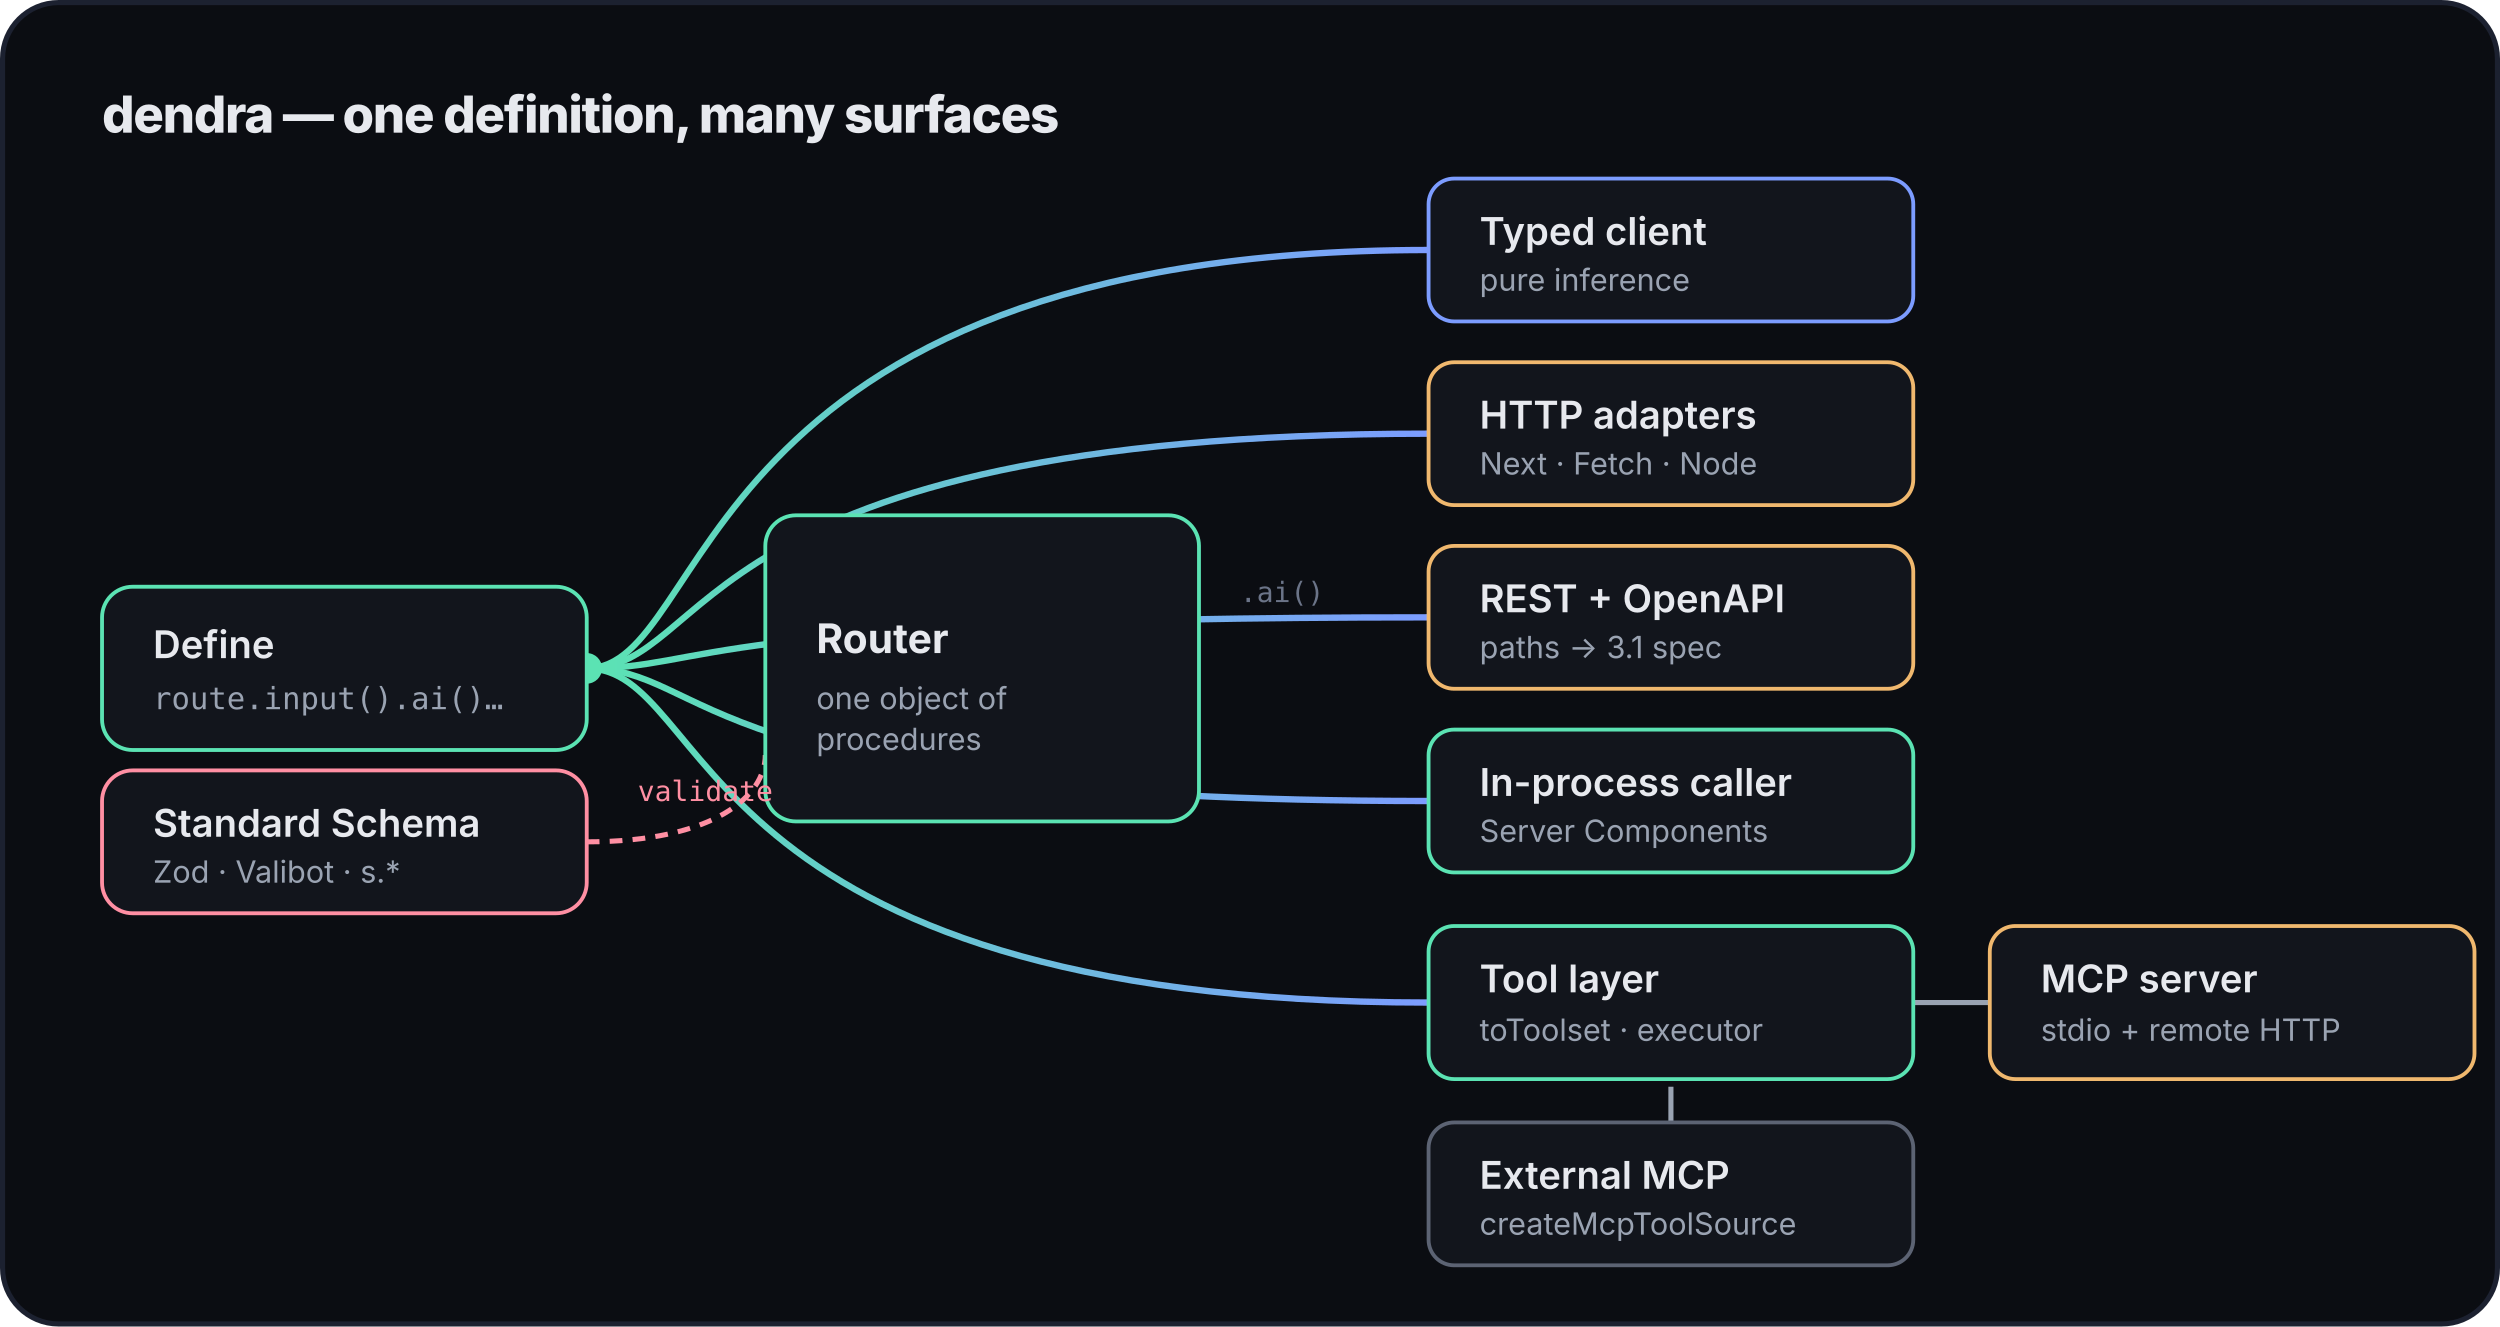
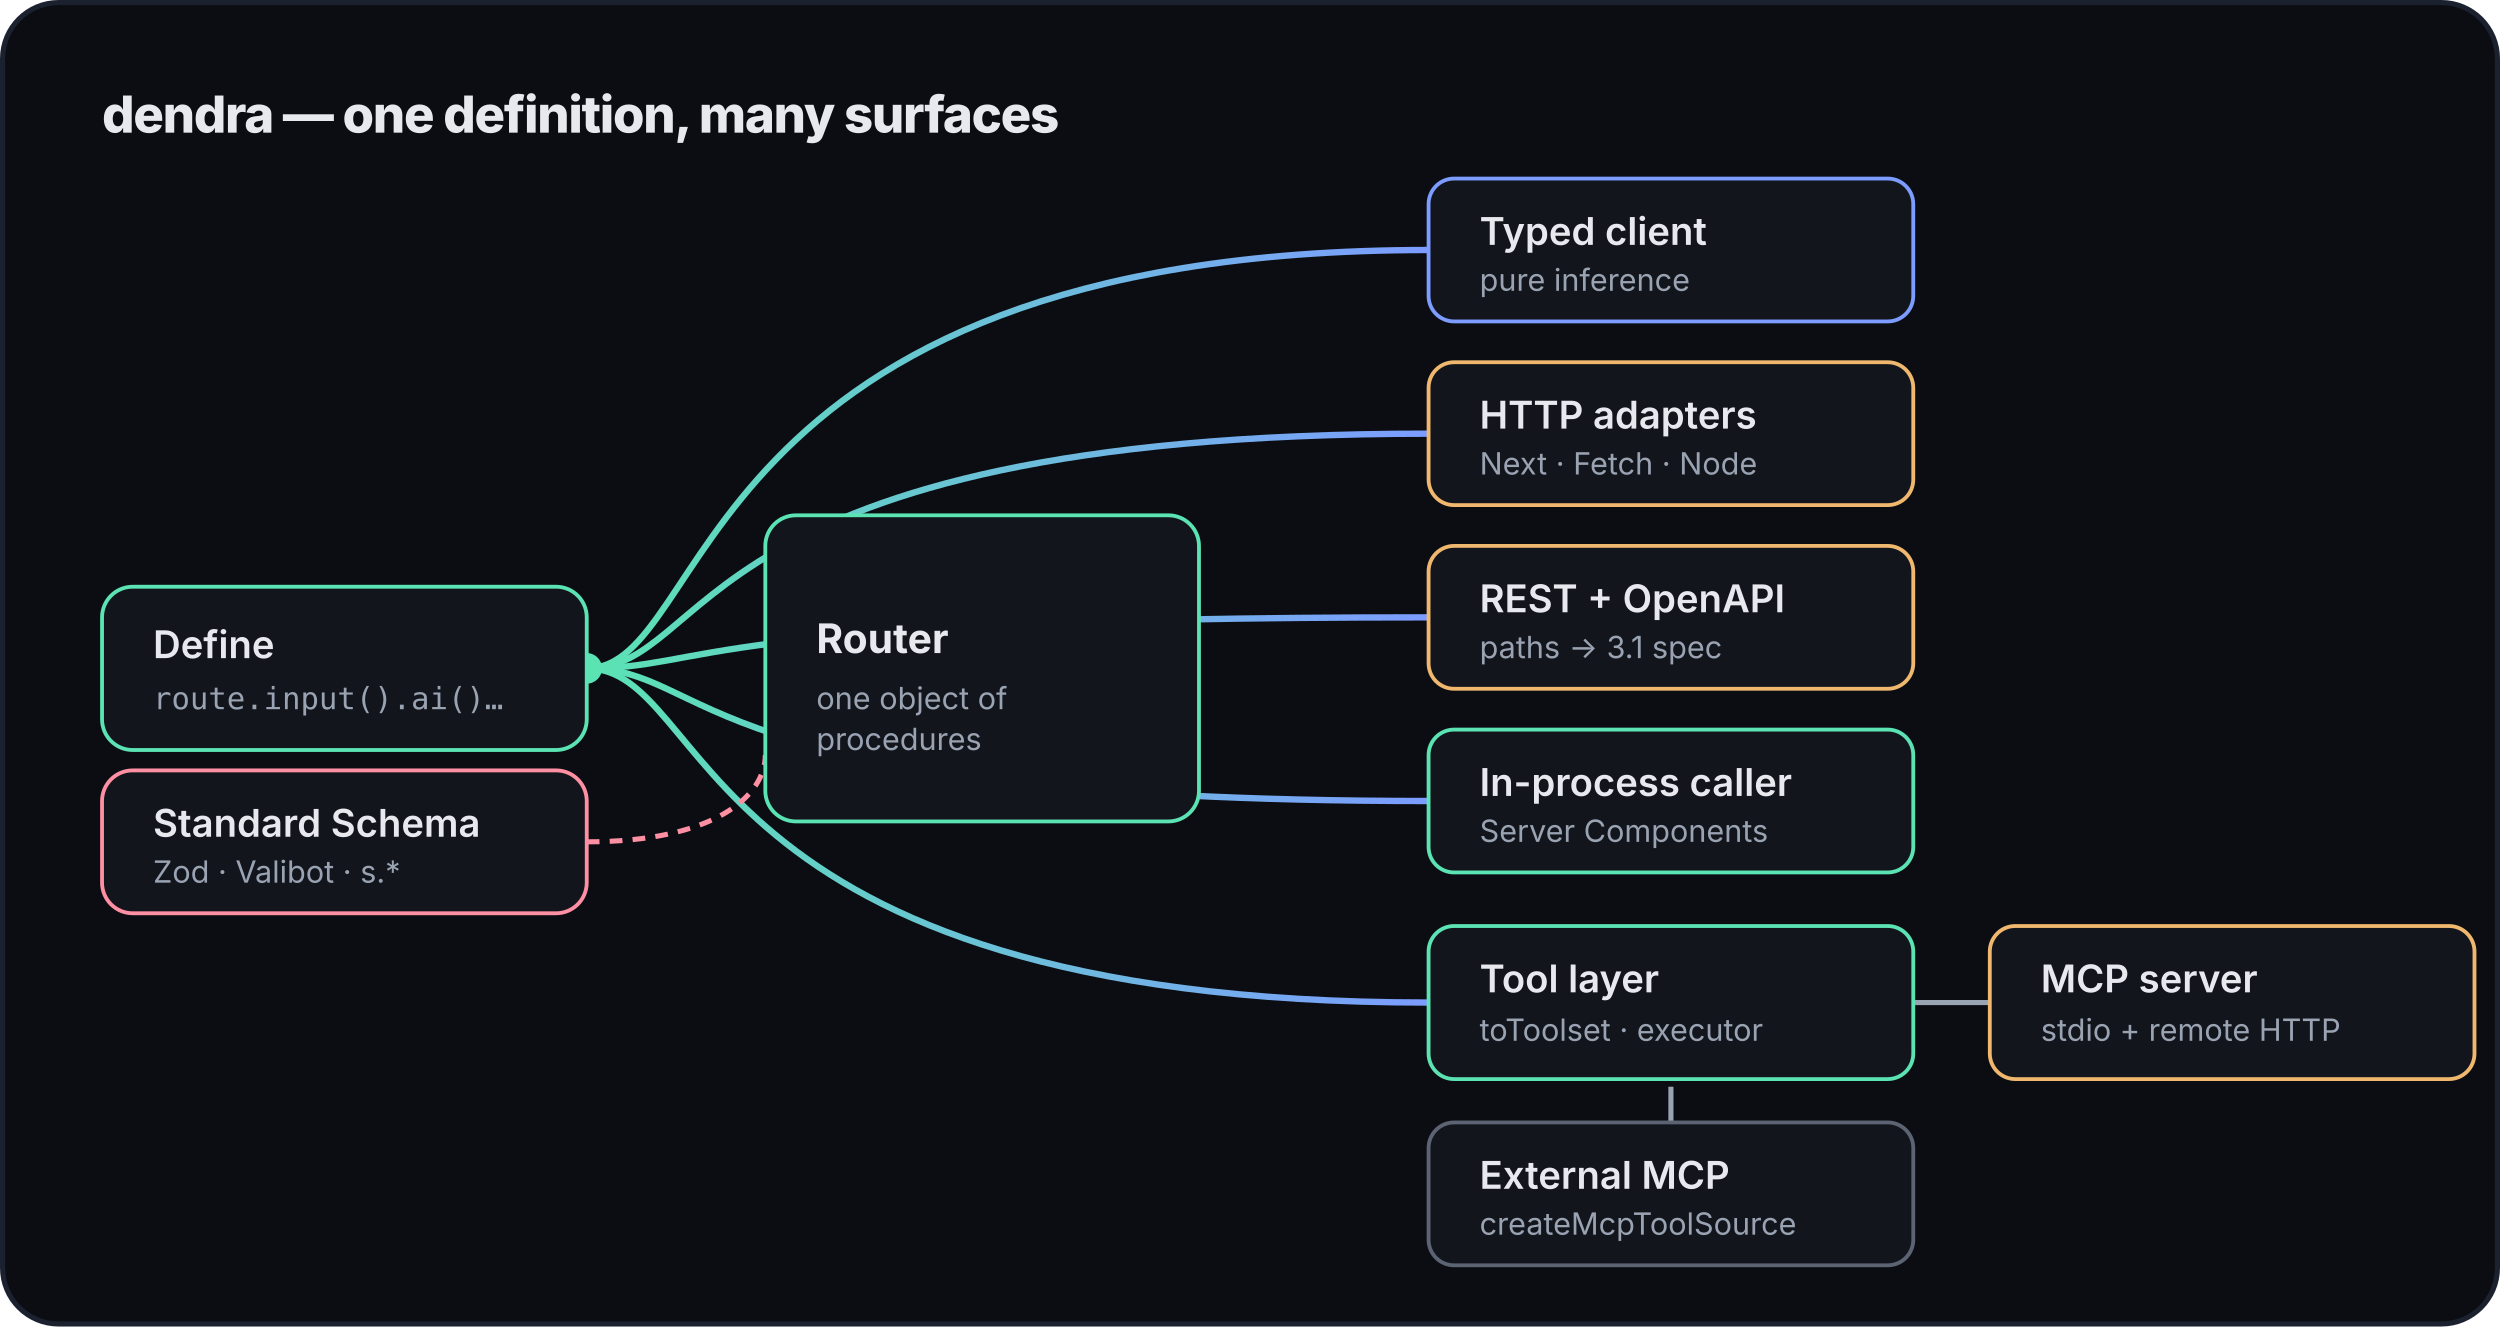
<svg xmlns="http://www.w3.org/2000/svg" width="980" height="520" viewBox="0 0 980 520" fill="none" role="img" aria-label="dendra framework: one definition branches into many surfaces" font-family="Inter, system-ui, sans-serif">
  <defs>
    <linearGradient id="e" x1="0" y1="0" x2="1" y2="0">
      <stop offset="0" stop-color="#5be3b3" />
      <stop offset="1" stop-color="#7c9cff" />
    </linearGradient>
  </defs>
  <rect x="1" y="1" width="978" height="518" rx="22" fill="#0b0d12" stroke="#1c2130" stroke-width="2" />
  <text x="40" y="52" font-size="20" font-weight="800" fill="#e7e9ee" letter-spacing="-.5">dendra — one definition, many surfaces</text>
  <g stroke="url(#e)" stroke-width="2.5" fill="none">
    <path d="M230,262 C280,262 268,98 560,98" />
    <path d="M230,262 C280,262 268,170 560,170" />
    <path d="M230,262 C280,262 268,242 560,242" />
    <path d="M230,262 C280,262 268,314 560,314" />
    <path d="M230,262 C280,262 268,393 560,393" />
  </g>
  <g stroke="#9aa3b2" stroke-width="2" fill="none">
    <path d="M750,393 L790,393" />
    <path d="M655,440 L655,426" />
  </g>
  <g stroke="#ff8fa3" stroke-width="2" fill="none" stroke-dasharray="5 4">
    <path d="M230,330 C280,330 300,312 300,296" />
  </g>
  <circle cx="230" cy="262" r="6" fill="#5be3b3" />
  <g>
    <rect x="40" y="230" width="190" height="64" rx="12" fill="#12151c" stroke="#5be3b3" stroke-width="1.5" />
    <text x="60" y="258" font-size="15" font-weight="600" fill="#e7e9ee">Define</text>
    <text x="60" y="278" font-size="12" fill="#9aa3b2" font-family="'JetBrains Mono', monospace">route.input().ai()…</text>
  </g>
  <g>
    <rect x="40" y="302" width="190" height="56" rx="12" fill="#12151c" stroke="#ff8fa3" stroke-width="1.5" />
    <text x="60" y="328" font-size="15" font-weight="600" fill="#e7e9ee">Standard Schema</text>
    <text x="60" y="346" font-size="12" fill="#9aa3b2">Zod · Valibot · s.*</text>
  </g>
  <g>
    <rect x="300" y="202" width="170" height="120" rx="12" fill="#12151c" stroke="#5be3b3" stroke-width="1.5" />
    <text x="320" y="256" font-size="16" font-weight="700" fill="#e7e9ee">Router</text>
    <text x="320" y="278" font-size="12" fill="#9aa3b2">one object of</text>
    <text x="320" y="294" font-size="12" fill="#9aa3b2">procedures</text>
  </g>
  <g>
    <rect x="560" y="70" width="190" height="56" rx="10" fill="#12151c" stroke="#7c9cff" stroke-width="1.5" />
    <text x="580" y="96" font-size="15" font-weight="600" fill="#e7e9ee">Typed client</text>
    <text x="580" y="114" font-size="12" fill="#9aa3b2">pure inference</text>
  </g>
  <g>
    <rect x="560" y="142" width="190" height="56" rx="10" fill="#12151c" stroke="#f0b86e" stroke-width="1.5" />
    <text x="580" y="168" font-size="15" font-weight="600" fill="#e7e9ee">HTTP adapters</text>
    <text x="580" y="186" font-size="12" fill="#9aa3b2">Next · Fetch · Node</text>
  </g>
  <g>
    <rect x="560" y="214" width="190" height="56" rx="10" fill="#12151c" stroke="#f0b86e" stroke-width="1.5" />
    <text x="580" y="240" font-size="15" font-weight="600" fill="#e7e9ee">REST + OpenAPI</text>
    <text x="580" y="258" font-size="12" fill="#9aa3b2">paths → 3.1 spec</text>
  </g>
  <g>
    <rect x="560" y="286" width="190" height="56" rx="10" fill="#12151c" stroke="#5be3b3" stroke-width="1.5" />
    <text x="580" y="312" font-size="15" font-weight="600" fill="#e7e9ee">In-process caller</text>
    <text x="580" y="330" font-size="12" fill="#9aa3b2">Server Components</text>
  </g>
  <g>
    <rect x="560" y="363" width="190" height="60" rx="10" fill="#12151c" stroke="#5be3b3" stroke-width="1.5" />
    <text x="580" y="389" font-size="15" font-weight="600" fill="#e7e9ee">Tool layer</text>
    <text x="580" y="408" font-size="12" fill="#9aa3b2">toToolset · executor</text>
  </g>
  <g>
    <rect x="790" y="363" width="190" height="60" rx="10" fill="#12151c" stroke="#f0b86e" stroke-width="1.5" transform="translate(-10,0)" />
    <text x="800" y="389" font-size="15" font-weight="600" fill="#e7e9ee">MCP server</text>
    <text x="800" y="408" font-size="12" fill="#9aa3b2">stdio + remote HTTP</text>
  </g>
  <g>
    <rect x="560" y="440" width="190" height="56" rx="10" fill="#12151c" stroke="#5c6373" stroke-width="1.5" />
    <text x="580" y="466" font-size="15" font-weight="600" fill="#e7e9ee">External MCP</text>
    <text x="580" y="484" font-size="12" fill="#9aa3b2">createMcpToolSource</text>
  </g>
-   <g font-size="11" fill="#6b7488" font-family="'JetBrains Mono', monospace">
-     <text x="486" y="236">.ai()</text>
-     <text x="250" y="314" fill="#ff8fa3">validate</text>
-   </g>
</svg>
